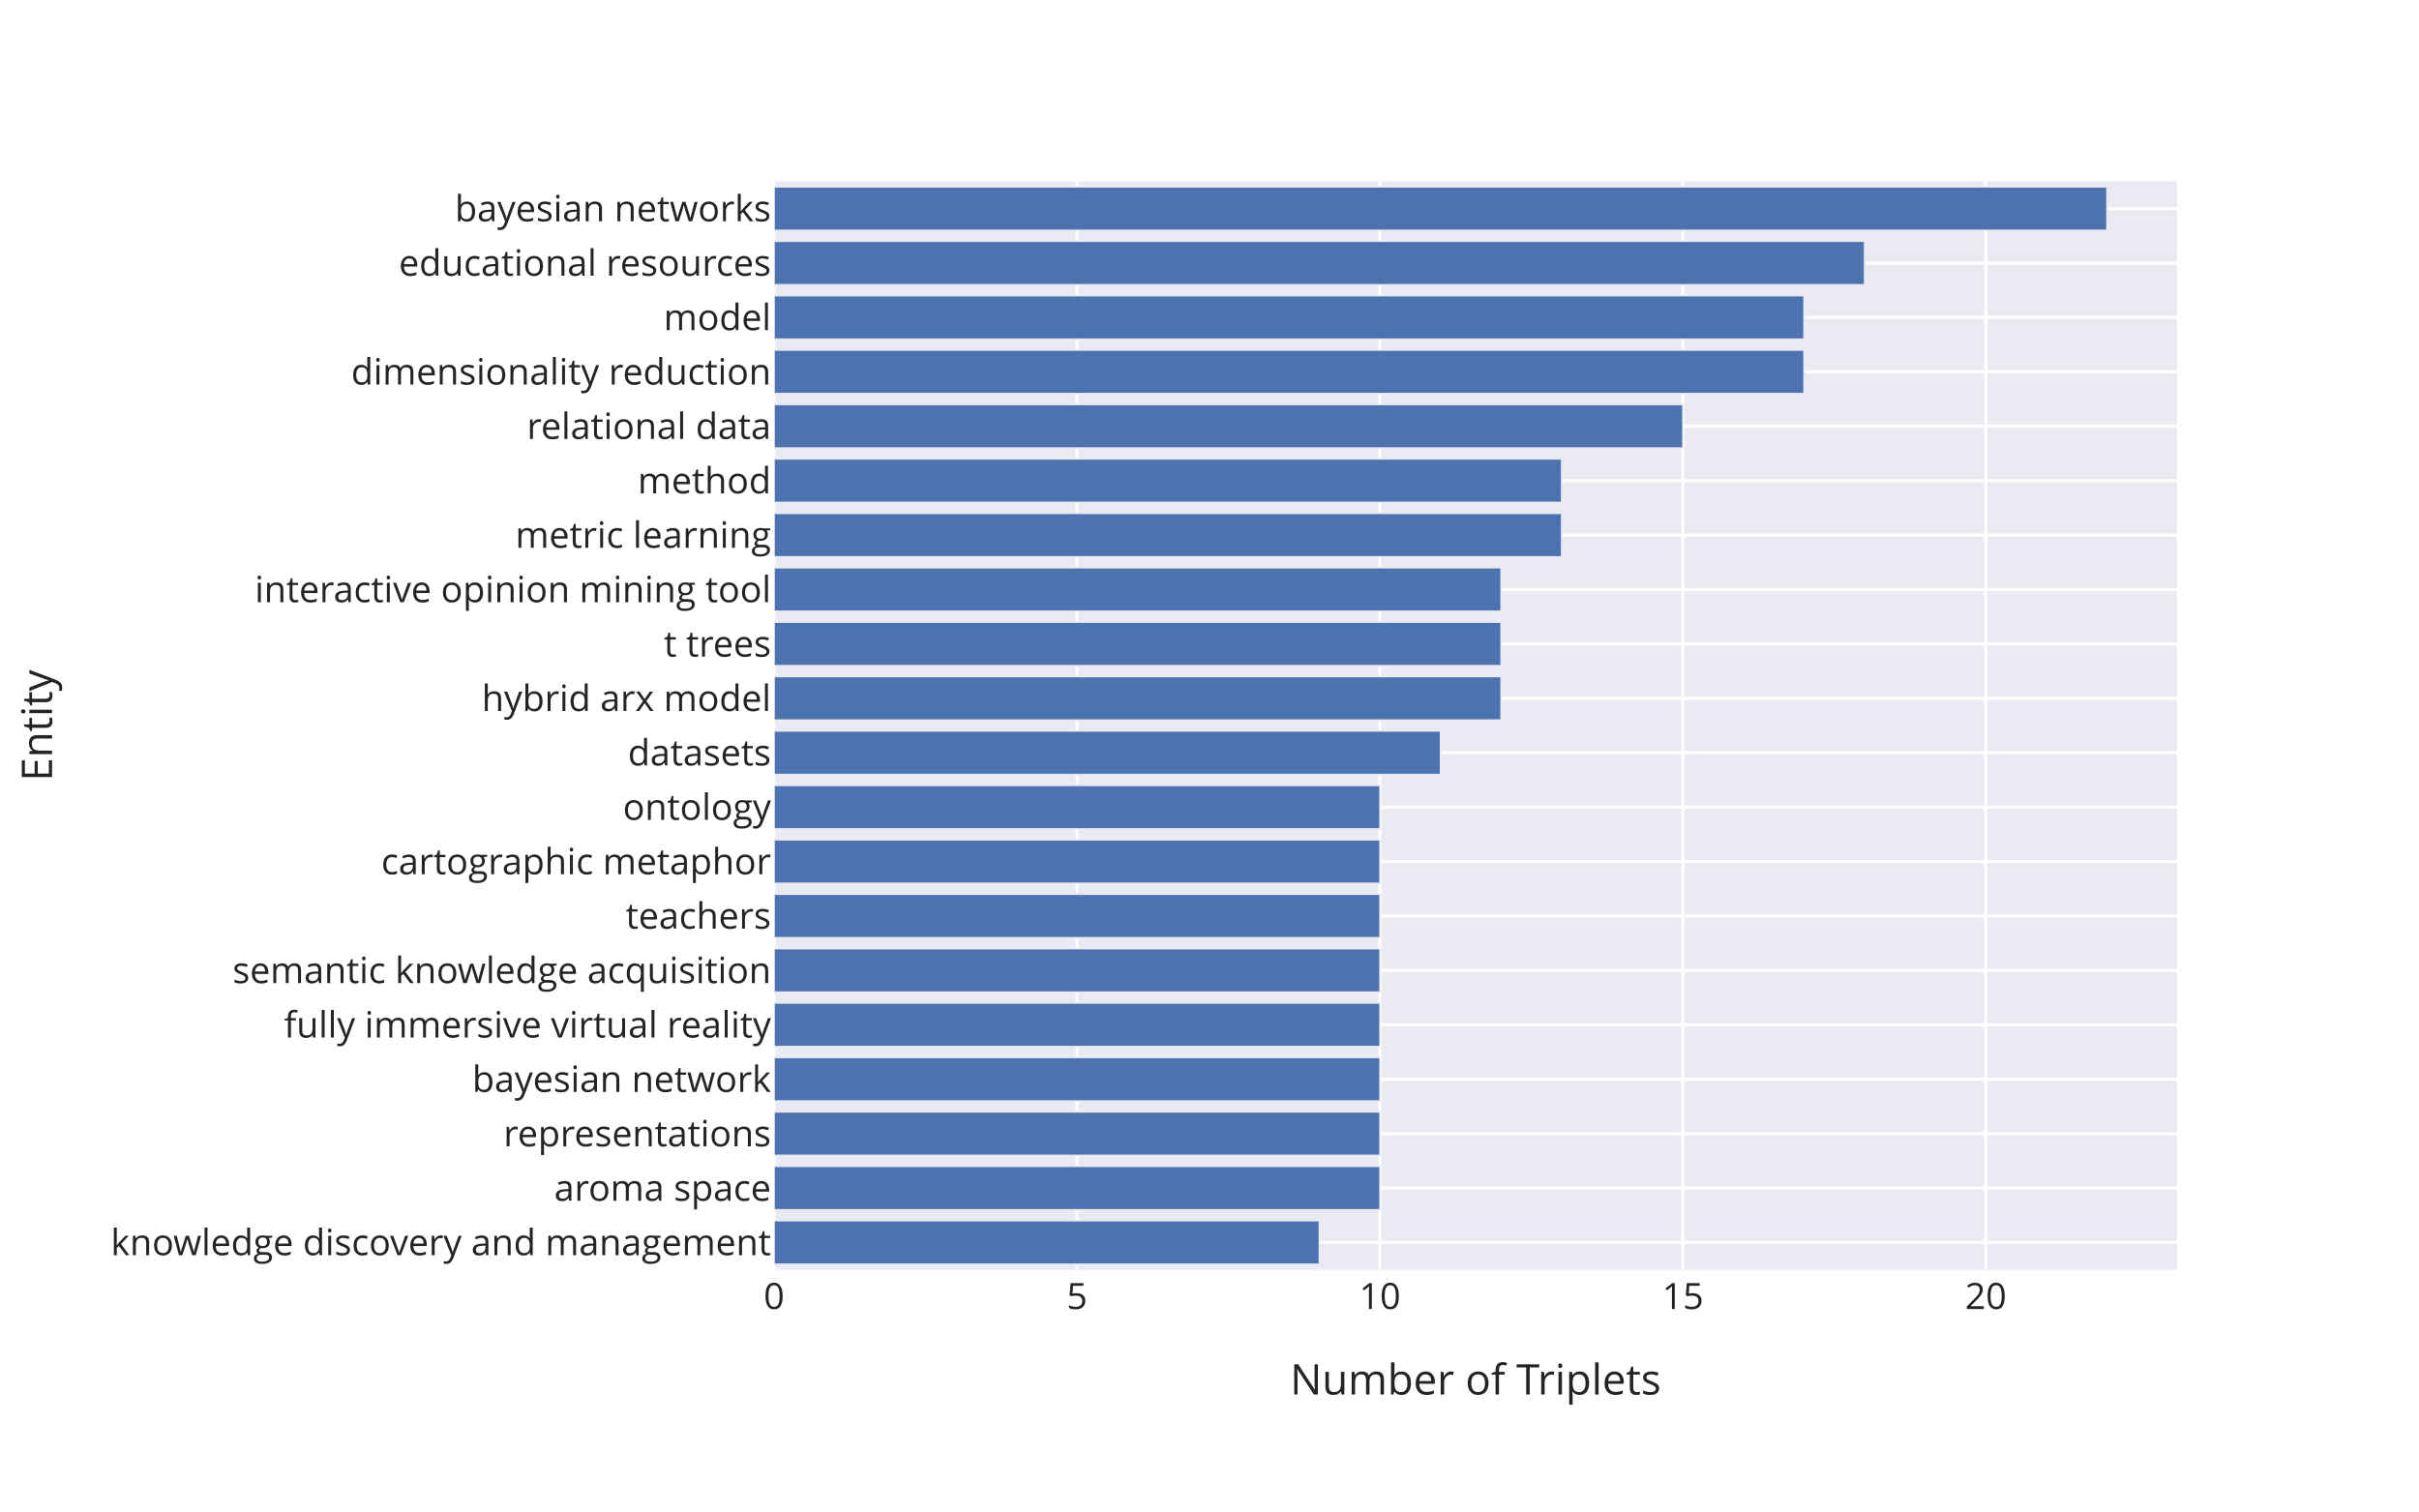
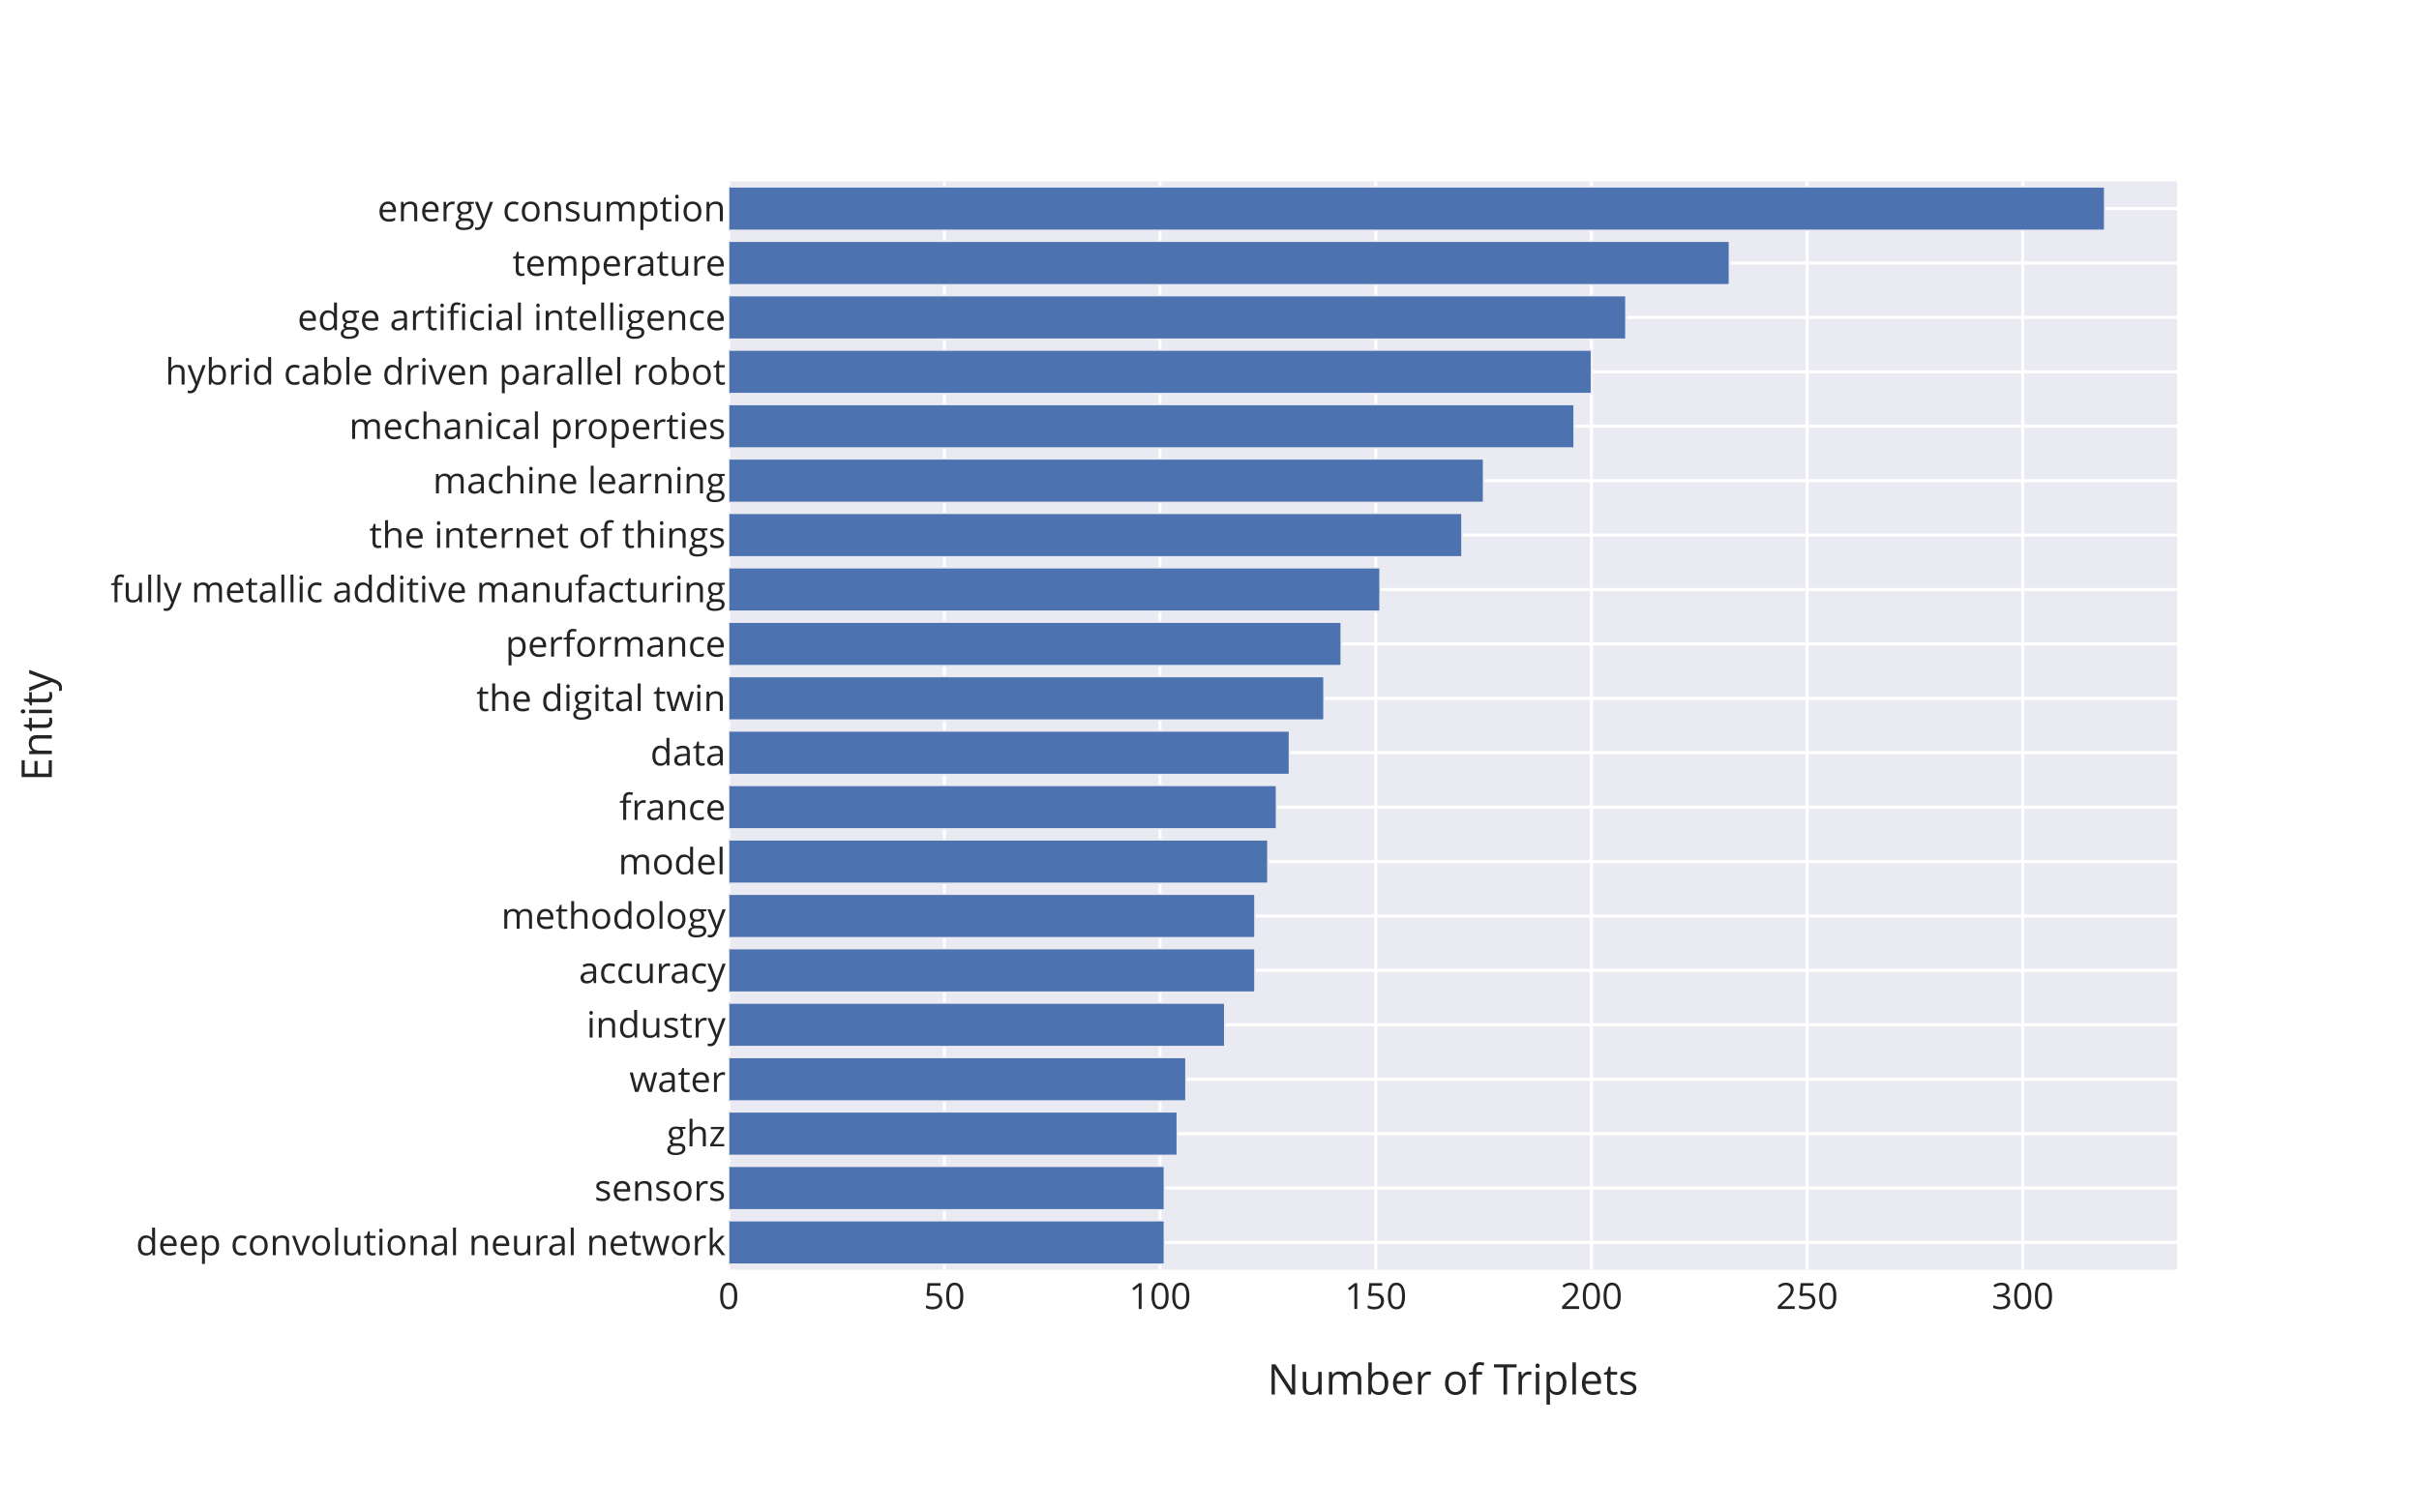
<svg xmlns="http://www.w3.org/2000/svg" class="main-svg" width="800" height="500" style="" viewBox="0 0 800 500">
  <rect x="0" y="0" width="800" height="500" style="fill: rgb(255, 255, 255); fill-opacity: 1;" />
-   <defs id="defs-7bb12e">
+   <defs id="defs-67c711">
    <g class="clips">
-       <clipPath id="clip7bb12exyplot" class="plotclip">
-         <rect width="464" height="360" />
-       </clipPath>
-       <clipPath class="axesclip" id="clip7bb12ex">
-         <rect x="256" y="0" width="464" height="500" />
-       </clipPath>
-       <clipPath class="axesclip" id="clip7bb12ey">
+       <clipPath id="clip67c711xyplot" class="plotclip">
+         <rect width="479" height="360" />
+       </clipPath>
+       <clipPath class="axesclip" id="clip67c711x">
+         <rect x="241" y="0" width="479" height="500" />
+       </clipPath>
+       <clipPath class="axesclip" id="clip67c711y">
        <rect x="0" y="60" width="800" height="360" />
      </clipPath>
-       <clipPath class="axesclip" id="clip7bb12exy">
-         <rect x="256" y="60" width="464" height="360" />
+       <clipPath class="axesclip" id="clip67c711xy">
+         <rect x="241" y="60" width="479" height="360" />
      </clipPath>
    </g>
    <g class="gradients" />
    <g class="patterns" />
  </defs>
  <g class="bglayer">
-     <rect class="bg" x="256" y="60" width="464" height="360" style="fill: rgb(234, 234, 242); fill-opacity: 1; stroke-width: 0;" />
+     <rect class="bg" x="241" y="60" width="479" height="360" style="fill: rgb(234, 234, 242); fill-opacity: 1; stroke-width: 0;" />
  </g>
  <g class="layer-below">
    <g class="imagelayer" />
    <g class="shapelayer" />
  </g>
  <g class="cartesianlayer">
    <g class="subplot xy">
      <g class="layer-subplot">
        <g class="shapelayer" />
        <g class="imagelayer" />
      </g>
      <g class="minor-gridlayer">
        <g class="x" />
        <g class="y" />
      </g>
      <g class="gridlayer">
        <g class="x">
-           <path class="xgrid crisp" transform="translate(356.18,0)" d="M0,60v360" style="stroke: rgb(255, 255, 255); stroke-opacity: 1; stroke-width: 1px;" />
-           <path class="xgrid crisp" transform="translate(456.36,0)" d="M0,60v360" style="stroke: rgb(255, 255, 255); stroke-opacity: 1; stroke-width: 1px;" />
-           <path class="xgrid crisp" transform="translate(556.55,0)" d="M0,60v360" style="stroke: rgb(255, 255, 255); stroke-opacity: 1; stroke-width: 1px;" />
-           <path class="xgrid crisp" transform="translate(656.73,0)" d="M0,60v360" style="stroke: rgb(255, 255, 255); stroke-opacity: 1; stroke-width: 1px;" />
+           <path class="xgrid crisp" transform="translate(312.32,0)" d="M0,60v360" style="stroke: rgb(255, 255, 255); stroke-opacity: 1; stroke-width: 1px;" />
+           <path class="xgrid crisp" transform="translate(383.65,0)" d="M0,60v360" style="stroke: rgb(255, 255, 255); stroke-opacity: 1; stroke-width: 1px;" />
+           <path class="xgrid crisp" transform="translate(454.97,0)" d="M0,60v360" style="stroke: rgb(255, 255, 255); stroke-opacity: 1; stroke-width: 1px;" />
+           <path class="xgrid crisp" transform="translate(526.3,0)" d="M0,60v360" style="stroke: rgb(255, 255, 255); stroke-opacity: 1; stroke-width: 1px;" />
+           <path class="xgrid crisp" transform="translate(597.62,0)" d="M0,60v360" style="stroke: rgb(255, 255, 255); stroke-opacity: 1; stroke-width: 1px;" />
+           <path class="xgrid crisp" transform="translate(668.95,0)" d="M0,60v360" style="stroke: rgb(255, 255, 255); stroke-opacity: 1; stroke-width: 1px;" />
        </g>
        <g class="y">
-           <path class="ygrid crisp" transform="translate(0,411)" d="M256,0h464" style="stroke: rgb(255, 255, 255); stroke-opacity: 1; stroke-width: 1px;" />
-           <path class="ygrid crisp" transform="translate(0,393)" d="M256,0h464" style="stroke: rgb(255, 255, 255); stroke-opacity: 1; stroke-width: 1px;" />
-           <path class="ygrid crisp" transform="translate(0,375)" d="M256,0h464" style="stroke: rgb(255, 255, 255); stroke-opacity: 1; stroke-width: 1px;" />
-           <path class="ygrid crisp" transform="translate(0,357)" d="M256,0h464" style="stroke: rgb(255, 255, 255); stroke-opacity: 1; stroke-width: 1px;" />
-           <path class="ygrid crisp" transform="translate(0,339)" d="M256,0h464" style="stroke: rgb(255, 255, 255); stroke-opacity: 1; stroke-width: 1px;" />
-           <path class="ygrid crisp" transform="translate(0,321)" d="M256,0h464" style="stroke: rgb(255, 255, 255); stroke-opacity: 1; stroke-width: 1px;" />
-           <path class="ygrid crisp" transform="translate(0,303)" d="M256,0h464" style="stroke: rgb(255, 255, 255); stroke-opacity: 1; stroke-width: 1px;" />
-           <path class="ygrid crisp" transform="translate(0,285)" d="M256,0h464" style="stroke: rgb(255, 255, 255); stroke-opacity: 1; stroke-width: 1px;" />
-           <path class="ygrid crisp" transform="translate(0,267)" d="M256,0h464" style="stroke: rgb(255, 255, 255); stroke-opacity: 1; stroke-width: 1px;" />
-           <path class="ygrid crisp" transform="translate(0,249)" d="M256,0h464" style="stroke: rgb(255, 255, 255); stroke-opacity: 1; stroke-width: 1px;" />
-           <path class="ygrid crisp" transform="translate(0,231)" d="M256,0h464" style="stroke: rgb(255, 255, 255); stroke-opacity: 1; stroke-width: 1px;" />
-           <path class="ygrid crisp" transform="translate(0,213)" d="M256,0h464" style="stroke: rgb(255, 255, 255); stroke-opacity: 1; stroke-width: 1px;" />
-           <path class="ygrid crisp" transform="translate(0,195)" d="M256,0h464" style="stroke: rgb(255, 255, 255); stroke-opacity: 1; stroke-width: 1px;" />
-           <path class="ygrid crisp" transform="translate(0,177)" d="M256,0h464" style="stroke: rgb(255, 255, 255); stroke-opacity: 1; stroke-width: 1px;" />
-           <path class="ygrid crisp" transform="translate(0,159)" d="M256,0h464" style="stroke: rgb(255, 255, 255); stroke-opacity: 1; stroke-width: 1px;" />
-           <path class="ygrid crisp" transform="translate(0,141)" d="M256,0h464" style="stroke: rgb(255, 255, 255); stroke-opacity: 1; stroke-width: 1px;" />
-           <path class="ygrid crisp" transform="translate(0,123)" d="M256,0h464" style="stroke: rgb(255, 255, 255); stroke-opacity: 1; stroke-width: 1px;" />
-           <path class="ygrid crisp" transform="translate(0,105)" d="M256,0h464" style="stroke: rgb(255, 255, 255); stroke-opacity: 1; stroke-width: 1px;" />
-           <path class="ygrid crisp" transform="translate(0,87)" d="M256,0h464" style="stroke: rgb(255, 255, 255); stroke-opacity: 1; stroke-width: 1px;" />
-           <path class="ygrid crisp" transform="translate(0,69)" d="M256,0h464" style="stroke: rgb(255, 255, 255); stroke-opacity: 1; stroke-width: 1px;" />
+           <path class="ygrid crisp" transform="translate(0,411)" d="M241,0h479" style="stroke: rgb(255, 255, 255); stroke-opacity: 1; stroke-width: 1px;" />
+           <path class="ygrid crisp" transform="translate(0,393)" d="M241,0h479" style="stroke: rgb(255, 255, 255); stroke-opacity: 1; stroke-width: 1px;" />
+           <path class="ygrid crisp" transform="translate(0,375)" d="M241,0h479" style="stroke: rgb(255, 255, 255); stroke-opacity: 1; stroke-width: 1px;" />
+           <path class="ygrid crisp" transform="translate(0,357)" d="M241,0h479" style="stroke: rgb(255, 255, 255); stroke-opacity: 1; stroke-width: 1px;" />
+           <path class="ygrid crisp" transform="translate(0,339)" d="M241,0h479" style="stroke: rgb(255, 255, 255); stroke-opacity: 1; stroke-width: 1px;" />
+           <path class="ygrid crisp" transform="translate(0,321)" d="M241,0h479" style="stroke: rgb(255, 255, 255); stroke-opacity: 1; stroke-width: 1px;" />
+           <path class="ygrid crisp" transform="translate(0,303)" d="M241,0h479" style="stroke: rgb(255, 255, 255); stroke-opacity: 1; stroke-width: 1px;" />
+           <path class="ygrid crisp" transform="translate(0,285)" d="M241,0h479" style="stroke: rgb(255, 255, 255); stroke-opacity: 1; stroke-width: 1px;" />
+           <path class="ygrid crisp" transform="translate(0,267)" d="M241,0h479" style="stroke: rgb(255, 255, 255); stroke-opacity: 1; stroke-width: 1px;" />
+           <path class="ygrid crisp" transform="translate(0,249)" d="M241,0h479" style="stroke: rgb(255, 255, 255); stroke-opacity: 1; stroke-width: 1px;" />
+           <path class="ygrid crisp" transform="translate(0,231)" d="M241,0h479" style="stroke: rgb(255, 255, 255); stroke-opacity: 1; stroke-width: 1px;" />
+           <path class="ygrid crisp" transform="translate(0,213)" d="M241,0h479" style="stroke: rgb(255, 255, 255); stroke-opacity: 1; stroke-width: 1px;" />
+           <path class="ygrid crisp" transform="translate(0,195)" d="M241,0h479" style="stroke: rgb(255, 255, 255); stroke-opacity: 1; stroke-width: 1px;" />
+           <path class="ygrid crisp" transform="translate(0,177)" d="M241,0h479" style="stroke: rgb(255, 255, 255); stroke-opacity: 1; stroke-width: 1px;" />
+           <path class="ygrid crisp" transform="translate(0,159)" d="M241,0h479" style="stroke: rgb(255, 255, 255); stroke-opacity: 1; stroke-width: 1px;" />
+           <path class="ygrid crisp" transform="translate(0,141)" d="M241,0h479" style="stroke: rgb(255, 255, 255); stroke-opacity: 1; stroke-width: 1px;" />
+           <path class="ygrid crisp" transform="translate(0,123)" d="M241,0h479" style="stroke: rgb(255, 255, 255); stroke-opacity: 1; stroke-width: 1px;" />
+           <path class="ygrid crisp" transform="translate(0,105)" d="M241,0h479" style="stroke: rgb(255, 255, 255); stroke-opacity: 1; stroke-width: 1px;" />
+           <path class="ygrid crisp" transform="translate(0,87)" d="M241,0h479" style="stroke: rgb(255, 255, 255); stroke-opacity: 1; stroke-width: 1px;" />
+           <path class="ygrid crisp" transform="translate(0,69)" d="M241,0h479" style="stroke: rgb(255, 255, 255); stroke-opacity: 1; stroke-width: 1px;" />
        </g>
      </g>
      <g class="zerolinelayer">
-         <path class="xzl zl crisp" transform="translate(256,0)" d="M0,60v360" style="stroke: rgb(255, 255, 255); stroke-opacity: 1; stroke-width: 1px;" />
+         <path class="xzl zl crisp" transform="translate(241,0)" d="M0,60v360" style="stroke: rgb(255, 255, 255); stroke-opacity: 1; stroke-width: 1px;" />
      </g>
      <g class="layer-between">
        <g class="shapelayer" />
        <g class="imagelayer" />
      </g>
      <path class="xlines-below" />
      <path class="ylines-below" />
      <g class="overlines-below" />
      <g class="xaxislayer-below" />
      <g class="yaxislayer-below" />
      <g class="overaxes-below" />
      <g class="overplot">
-         <g class="xy" transform="translate(256,60)" clip-path="url(#clip7bb12exyplot)">
+         <g class="xy" transform="translate(241,60)" clip-path="url(#clip67c711xyplot)">
          <g class="barlayer mlayer">
            <g class="trace bars" style="opacity: 1;">
              <g class="points">
                <g class="point">
-                   <path d="M0,358.2V343.8H180.33V358.2Z" style="vector-effect: none; opacity: 1; stroke-width: 0.5px; fill: rgb(76, 114, 176); fill-opacity: 1; stroke: rgb(234, 234, 242); stroke-opacity: 1;" />
-                 </g>
-                 <g class="point">
-                   <path d="M0,340.2V325.8H200.36V340.2Z" style="vector-effect: none; opacity: 1; stroke-width: 0.5px; fill: rgb(76, 114, 176); fill-opacity: 1; stroke: rgb(234, 234, 242); stroke-opacity: 1;" />
-                 </g>
-                 <g class="point">
-                   <path d="M0,322.2V307.8H200.36V322.2Z" style="vector-effect: none; opacity: 1; stroke-width: 0.5px; fill: rgb(76, 114, 176); fill-opacity: 1; stroke: rgb(234, 234, 242); stroke-opacity: 1;" />
-                 </g>
-                 <g class="point">
-                   <path d="M0,304.2V289.8H200.36V304.2Z" style="vector-effect: none; opacity: 1; stroke-width: 0.5px; fill: rgb(76, 114, 176); fill-opacity: 1; stroke: rgb(234, 234, 242); stroke-opacity: 1;" />
-                 </g>
-                 <g class="point">
-                   <path d="M0,286.2V271.8H200.36V286.2Z" style="vector-effect: none; opacity: 1; stroke-width: 0.5px; fill: rgb(76, 114, 176); fill-opacity: 1; stroke: rgb(234, 234, 242); stroke-opacity: 1;" />
-                 </g>
-                 <g class="point">
-                   <path d="M0,268.2V253.8H200.36V268.2Z" style="vector-effect: none; opacity: 1; stroke-width: 0.5px; fill: rgb(76, 114, 176); fill-opacity: 1; stroke: rgb(234, 234, 242); stroke-opacity: 1;" />
-                 </g>
-                 <g class="point">
-                   <path d="M0,250.2V235.8H200.36V250.2Z" style="vector-effect: none; opacity: 1; stroke-width: 0.5px; fill: rgb(76, 114, 176); fill-opacity: 1; stroke: rgb(234, 234, 242); stroke-opacity: 1;" />
-                 </g>
-                 <g class="point">
-                   <path d="M0,232.2V217.8H200.36V232.2Z" style="vector-effect: none; opacity: 1; stroke-width: 0.5px; fill: rgb(76, 114, 176); fill-opacity: 1; stroke: rgb(234, 234, 242); stroke-opacity: 1;" />
-                 </g>
-                 <g class="point">
-                   <path d="M0,214.2V199.8H200.36V214.2Z" style="vector-effect: none; opacity: 1; stroke-width: 0.5px; fill: rgb(76, 114, 176); fill-opacity: 1; stroke: rgb(234, 234, 242); stroke-opacity: 1;" />
-                 </g>
-                 <g class="point">
-                   <path d="M0,196.2V181.8H220.4V196.2Z" style="vector-effect: none; opacity: 1; stroke-width: 0.5px; fill: rgb(76, 114, 176); fill-opacity: 1; stroke: rgb(234, 234, 242); stroke-opacity: 1;" />
-                 </g>
-                 <g class="point">
-                   <path d="M0,178.2V163.8H240.44V178.2Z" style="vector-effect: none; opacity: 1; stroke-width: 0.5px; fill: rgb(76, 114, 176); fill-opacity: 1; stroke: rgb(234, 234, 242); stroke-opacity: 1;" />
-                 </g>
-                 <g class="point">
-                   <path d="M0,160.2V145.8H240.44V160.2Z" style="vector-effect: none; opacity: 1; stroke-width: 0.5px; fill: rgb(76, 114, 176); fill-opacity: 1; stroke: rgb(234, 234, 242); stroke-opacity: 1;" />
-                 </g>
-                 <g class="point">
-                   <path d="M0,142.2V127.8H240.44V142.2Z" style="vector-effect: none; opacity: 1; stroke-width: 0.5px; fill: rgb(76, 114, 176); fill-opacity: 1; stroke: rgb(234, 234, 242); stroke-opacity: 1;" />
-                 </g>
-                 <g class="point">
-                   <path d="M0,124.2V109.8H260.47V124.2Z" style="vector-effect: none; opacity: 1; stroke-width: 0.5px; fill: rgb(76, 114, 176); fill-opacity: 1; stroke: rgb(234, 234, 242); stroke-opacity: 1;" />
-                 </g>
-                 <g class="point">
-                   <path d="M0,106.2V91.8H260.47V106.2Z" style="vector-effect: none; opacity: 1; stroke-width: 0.5px; fill: rgb(76, 114, 176); fill-opacity: 1; stroke: rgb(234, 234, 242); stroke-opacity: 1;" />
-                 </g>
-                 <g class="point">
-                   <path d="M0,88.2V73.8H300.55V88.2Z" style="vector-effect: none; opacity: 1; stroke-width: 0.5px; fill: rgb(76, 114, 176); fill-opacity: 1; stroke: rgb(234, 234, 242); stroke-opacity: 1;" />
-                 </g>
-                 <g class="point">
-                   <path d="M0,70.2V55.8H340.62V70.2Z" style="vector-effect: none; opacity: 1; stroke-width: 0.5px; fill: rgb(76, 114, 176); fill-opacity: 1; stroke: rgb(234, 234, 242); stroke-opacity: 1;" />
-                 </g>
-                 <g class="point">
-                   <path d="M0,52.2V37.8H340.62V52.2Z" style="vector-effect: none; opacity: 1; stroke-width: 0.5px; fill: rgb(76, 114, 176); fill-opacity: 1; stroke: rgb(234, 234, 242); stroke-opacity: 1;" />
-                 </g>
-                 <g class="point">
-                   <path d="M0,34.2V19.8H360.65V34.2Z" style="vector-effect: none; opacity: 1; stroke-width: 0.5px; fill: rgb(76, 114, 176); fill-opacity: 1; stroke: rgb(234, 234, 242); stroke-opacity: 1;" />
-                 </g>
-                 <g class="point">
-                   <path d="M0,16.2V1.8H440.8V16.2Z" style="vector-effect: none; opacity: 1; stroke-width: 0.5px; fill: rgb(76, 114, 176); fill-opacity: 1; stroke: rgb(234, 234, 242); stroke-opacity: 1;" />
+                   <path d="M0,358.2V343.8H144.08V358.2Z" style="vector-effect: none; opacity: 1; stroke-width: 0.5px; fill: rgb(76, 114, 176); fill-opacity: 1; stroke: rgb(234, 234, 242); stroke-opacity: 1;" />
+                 </g>
+                 <g class="point">
+                   <path d="M0,340.2V325.8H144.08V340.2Z" style="vector-effect: none; opacity: 1; stroke-width: 0.5px; fill: rgb(76, 114, 176); fill-opacity: 1; stroke: rgb(234, 234, 242); stroke-opacity: 1;" />
+                 </g>
+                 <g class="point">
+                   <path d="M0,322.2V307.8H148.35V322.2Z" style="vector-effect: none; opacity: 1; stroke-width: 0.5px; fill: rgb(76, 114, 176); fill-opacity: 1; stroke: rgb(234, 234, 242); stroke-opacity: 1;" />
+                 </g>
+                 <g class="point">
+                   <path d="M0,304.2V289.8H151.21V304.2Z" style="vector-effect: none; opacity: 1; stroke-width: 0.5px; fill: rgb(76, 114, 176); fill-opacity: 1; stroke: rgb(234, 234, 242); stroke-opacity: 1;" />
+                 </g>
+                 <g class="point">
+                   <path d="M0,286.2V271.8H164.05V286.2Z" style="vector-effect: none; opacity: 1; stroke-width: 0.5px; fill: rgb(76, 114, 176); fill-opacity: 1; stroke: rgb(234, 234, 242); stroke-opacity: 1;" />
+                 </g>
+                 <g class="point">
+                   <path d="M0,268.2V253.8H174.03V268.2Z" style="vector-effect: none; opacity: 1; stroke-width: 0.5px; fill: rgb(76, 114, 176); fill-opacity: 1; stroke: rgb(234, 234, 242); stroke-opacity: 1;" />
+                 </g>
+                 <g class="point">
+                   <path d="M0,250.2V235.8H174.03V250.2Z" style="vector-effect: none; opacity: 1; stroke-width: 0.5px; fill: rgb(76, 114, 176); fill-opacity: 1; stroke: rgb(234, 234, 242); stroke-opacity: 1;" />
+                 </g>
+                 <g class="point">
+                   <path d="M0,232.2V217.8H178.31V232.2Z" style="vector-effect: none; opacity: 1; stroke-width: 0.5px; fill: rgb(76, 114, 176); fill-opacity: 1; stroke: rgb(234, 234, 242); stroke-opacity: 1;" />
+                 </g>
+                 <g class="point">
+                   <path d="M0,214.2V199.8H181.16V214.2Z" style="vector-effect: none; opacity: 1; stroke-width: 0.5px; fill: rgb(76, 114, 176); fill-opacity: 1; stroke: rgb(234, 234, 242); stroke-opacity: 1;" />
+                 </g>
+                 <g class="point">
+                   <path d="M0,196.2V181.8H185.44V196.2Z" style="vector-effect: none; opacity: 1; stroke-width: 0.5px; fill: rgb(76, 114, 176); fill-opacity: 1; stroke: rgb(234, 234, 242); stroke-opacity: 1;" />
+                 </g>
+                 <g class="point">
+                   <path d="M0,178.2V163.8H196.86V178.2Z" style="vector-effect: none; opacity: 1; stroke-width: 0.5px; fill: rgb(76, 114, 176); fill-opacity: 1; stroke: rgb(234, 234, 242); stroke-opacity: 1;" />
+                 </g>
+                 <g class="point">
+                   <path d="M0,160.2V145.8H202.56V160.2Z" style="vector-effect: none; opacity: 1; stroke-width: 0.5px; fill: rgb(76, 114, 176); fill-opacity: 1; stroke: rgb(234, 234, 242); stroke-opacity: 1;" />
+                 </g>
+                 <g class="point">
+                   <path d="M0,142.2V127.8H215.4V142.2Z" style="vector-effect: none; opacity: 1; stroke-width: 0.5px; fill: rgb(76, 114, 176); fill-opacity: 1; stroke: rgb(234, 234, 242); stroke-opacity: 1;" />
+                 </g>
+                 <g class="point">
+                   <path d="M0,124.2V109.8H242.5V124.2Z" style="vector-effect: none; opacity: 1; stroke-width: 0.5px; fill: rgb(76, 114, 176); fill-opacity: 1; stroke: rgb(234, 234, 242); stroke-opacity: 1;" />
+                 </g>
+                 <g class="point">
+                   <path d="M0,106.2V91.8H249.64V106.2Z" style="vector-effect: none; opacity: 1; stroke-width: 0.5px; fill: rgb(76, 114, 176); fill-opacity: 1; stroke: rgb(234, 234, 242); stroke-opacity: 1;" />
+                 </g>
+                 <g class="point">
+                   <path d="M0,88.2V73.8H279.59V88.2Z" style="vector-effect: none; opacity: 1; stroke-width: 0.5px; fill: rgb(76, 114, 176); fill-opacity: 1; stroke: rgb(234, 234, 242); stroke-opacity: 1;" />
+                 </g>
+                 <g class="point">
+                   <path d="M0,70.2V55.8H285.3V70.2Z" style="vector-effect: none; opacity: 1; stroke-width: 0.5px; fill: rgb(76, 114, 176); fill-opacity: 1; stroke: rgb(234, 234, 242); stroke-opacity: 1;" />
+                 </g>
+                 <g class="point">
+                   <path d="M0,52.2V37.8H296.71V52.2Z" style="vector-effect: none; opacity: 1; stroke-width: 0.5px; fill: rgb(76, 114, 176); fill-opacity: 1; stroke: rgb(234, 234, 242); stroke-opacity: 1;" />
+                 </g>
+                 <g class="point">
+                   <path d="M0,34.2V19.8H330.95V34.2Z" style="vector-effect: none; opacity: 1; stroke-width: 0.5px; fill: rgb(76, 114, 176); fill-opacity: 1; stroke: rgb(234, 234, 242); stroke-opacity: 1;" />
+                 </g>
+                 <g class="point">
+                   <path d="M0,16.2V1.8H455.05V16.2Z" style="vector-effect: none; opacity: 1; stroke-width: 0.5px; fill: rgb(76, 114, 176); fill-opacity: 1; stroke: rgb(234, 234, 242); stroke-opacity: 1;" />
                </g>
              </g>
            </g>
          </g>
        </g>
      </g>
      <g class="zerolinelayer-above" />
      <path class="xlines-above crisp" d="M0,0" style="fill: none;" />
      <path class="ylines-above crisp" d="M0,0" style="fill: none;" />
      <g class="overlines-above" />
      <g class="xaxislayer-above">
        <g class="xtick">
-           <text text-anchor="middle" x="0" y="433" transform="translate(256,0)" style="font-family: 'Open Sans', verdana, arial, sans-serif; font-size: 12px; fill: rgb(36, 36, 36); fill-opacity: 1; white-space: pre;">0</text>
-         </g>
-         <g class="xtick">
-           <text text-anchor="middle" x="0" y="433" style="font-family: 'Open Sans', verdana, arial, sans-serif; font-size: 12px; fill: rgb(36, 36, 36); fill-opacity: 1; white-space: pre;" transform="translate(356.18,0)">5</text>
-         </g>
-         <g class="xtick">
-           <text text-anchor="middle" x="0" y="433" style="font-family: 'Open Sans', verdana, arial, sans-serif; font-size: 12px; fill: rgb(36, 36, 36); fill-opacity: 1; white-space: pre;" transform="translate(456.36,0)">10</text>
-         </g>
-         <g class="xtick">
-           <text text-anchor="middle" x="0" y="433" style="font-family: 'Open Sans', verdana, arial, sans-serif; font-size: 12px; fill: rgb(36, 36, 36); fill-opacity: 1; white-space: pre;" transform="translate(556.55,0)">15</text>
-         </g>
-         <g class="xtick">
-           <text text-anchor="middle" x="0" y="433" style="font-family: 'Open Sans', verdana, arial, sans-serif; font-size: 12px; fill: rgb(36, 36, 36); fill-opacity: 1; white-space: pre;" transform="translate(656.73,0)">20</text>
+           <text text-anchor="middle" x="0" y="433" transform="translate(241,0)" style="font-family: 'Open Sans', verdana, arial, sans-serif; font-size: 12px; fill: rgb(36, 36, 36); fill-opacity: 1; white-space: pre;">0</text>
+         </g>
+         <g class="xtick">
+           <text text-anchor="middle" x="0" y="433" style="font-family: 'Open Sans', verdana, arial, sans-serif; font-size: 12px; fill: rgb(36, 36, 36); fill-opacity: 1; white-space: pre;" transform="translate(312.32,0)">50</text>
+         </g>
+         <g class="xtick">
+           <text text-anchor="middle" x="0" y="433" style="font-family: 'Open Sans', verdana, arial, sans-serif; font-size: 12px; fill: rgb(36, 36, 36); fill-opacity: 1; white-space: pre;" transform="translate(383.65,0)">100</text>
+         </g>
+         <g class="xtick">
+           <text text-anchor="middle" x="0" y="433" style="font-family: 'Open Sans', verdana, arial, sans-serif; font-size: 12px; fill: rgb(36, 36, 36); fill-opacity: 1; white-space: pre;" transform="translate(454.97,0)">150</text>
+         </g>
+         <g class="xtick">
+           <text text-anchor="middle" x="0" y="433" style="font-family: 'Open Sans', verdana, arial, sans-serif; font-size: 12px; fill: rgb(36, 36, 36); fill-opacity: 1; white-space: pre;" transform="translate(526.3,0)">200</text>
+         </g>
+         <g class="xtick">
+           <text text-anchor="middle" x="0" y="433" style="font-family: 'Open Sans', verdana, arial, sans-serif; font-size: 12px; fill: rgb(36, 36, 36); fill-opacity: 1; white-space: pre;" transform="translate(597.62,0)">250</text>
+         </g>
+         <g class="xtick">
+           <text text-anchor="middle" x="0" y="433" style="font-family: 'Open Sans', verdana, arial, sans-serif; font-size: 12px; fill: rgb(36, 36, 36); fill-opacity: 1; white-space: pre;" transform="translate(668.95,0)">300</text>
        </g>
      </g>
      <g class="yaxislayer-above">
        <g class="ytick">
-           <text text-anchor="end" x="255" y="4.2" transform="translate(0,411)" style="font-family: 'Open Sans', verdana, arial, sans-serif; font-size: 12px; fill: rgb(36, 36, 36); fill-opacity: 1; white-space: pre;">knowledge discovery and management</text>
-         </g>
-         <g class="ytick">
-           <text text-anchor="end" x="255" y="4.2" transform="translate(0,393)" style="font-family: 'Open Sans', verdana, arial, sans-serif; font-size: 12px; fill: rgb(36, 36, 36); fill-opacity: 1; white-space: pre;">aroma space</text>
-         </g>
-         <g class="ytick">
-           <text text-anchor="end" x="255" y="4.2" transform="translate(0,375)" style="font-family: 'Open Sans', verdana, arial, sans-serif; font-size: 12px; fill: rgb(36, 36, 36); fill-opacity: 1; white-space: pre;">representations</text>
-         </g>
-         <g class="ytick">
-           <text text-anchor="end" x="255" y="4.2" transform="translate(0,357)" style="font-family: 'Open Sans', verdana, arial, sans-serif; font-size: 12px; fill: rgb(36, 36, 36); fill-opacity: 1; white-space: pre;">bayesian network</text>
-         </g>
-         <g class="ytick">
-           <text text-anchor="end" x="255" y="4.2" transform="translate(0,339)" style="font-family: 'Open Sans', verdana, arial, sans-serif; font-size: 12px; fill: rgb(36, 36, 36); fill-opacity: 1; white-space: pre;">fully immersive virtual reality</text>
-         </g>
-         <g class="ytick">
-           <text text-anchor="end" x="255" y="4.2" transform="translate(0,321)" style="font-family: 'Open Sans', verdana, arial, sans-serif; font-size: 12px; fill: rgb(36, 36, 36); fill-opacity: 1; white-space: pre;">semantic knowledge acquisition</text>
-         </g>
-         <g class="ytick">
-           <text text-anchor="end" x="255" y="4.2" transform="translate(0,303)" style="font-family: 'Open Sans', verdana, arial, sans-serif; font-size: 12px; fill: rgb(36, 36, 36); fill-opacity: 1; white-space: pre;">teachers</text>
-         </g>
-         <g class="ytick">
-           <text text-anchor="end" x="255" y="4.2" transform="translate(0,285)" style="font-family: 'Open Sans', verdana, arial, sans-serif; font-size: 12px; fill: rgb(36, 36, 36); fill-opacity: 1; white-space: pre;">cartographic metaphor</text>
-         </g>
-         <g class="ytick">
-           <text text-anchor="end" x="255" y="4.2" transform="translate(0,267)" style="font-family: 'Open Sans', verdana, arial, sans-serif; font-size: 12px; fill: rgb(36, 36, 36); fill-opacity: 1; white-space: pre;">ontology</text>
-         </g>
-         <g class="ytick">
-           <text text-anchor="end" x="255" y="4.2" transform="translate(0,249)" style="font-family: 'Open Sans', verdana, arial, sans-serif; font-size: 12px; fill: rgb(36, 36, 36); fill-opacity: 1; white-space: pre;">datasets</text>
-         </g>
-         <g class="ytick">
-           <text text-anchor="end" x="255" y="4.2" transform="translate(0,231)" style="font-family: 'Open Sans', verdana, arial, sans-serif; font-size: 12px; fill: rgb(36, 36, 36); fill-opacity: 1; white-space: pre;">hybrid arx model</text>
-         </g>
-         <g class="ytick">
-           <text text-anchor="end" x="255" y="4.2" transform="translate(0,213)" style="font-family: 'Open Sans', verdana, arial, sans-serif; font-size: 12px; fill: rgb(36, 36, 36); fill-opacity: 1; white-space: pre;">t trees</text>
-         </g>
-         <g class="ytick">
-           <text text-anchor="end" x="255" y="4.2" transform="translate(0,195)" style="font-family: 'Open Sans', verdana, arial, sans-serif; font-size: 12px; fill: rgb(36, 36, 36); fill-opacity: 1; white-space: pre;">interactive opinion mining tool</text>
-         </g>
-         <g class="ytick">
-           <text text-anchor="end" x="255" y="4.2" transform="translate(0,177)" style="font-family: 'Open Sans', verdana, arial, sans-serif; font-size: 12px; fill: rgb(36, 36, 36); fill-opacity: 1; white-space: pre;">metric learning</text>
-         </g>
-         <g class="ytick">
-           <text text-anchor="end" x="255" y="4.2" transform="translate(0,159)" style="font-family: 'Open Sans', verdana, arial, sans-serif; font-size: 12px; fill: rgb(36, 36, 36); fill-opacity: 1; white-space: pre;">method</text>
-         </g>
-         <g class="ytick">
-           <text text-anchor="end" x="255" y="4.2" transform="translate(0,141)" style="font-family: 'Open Sans', verdana, arial, sans-serif; font-size: 12px; fill: rgb(36, 36, 36); fill-opacity: 1; white-space: pre;">relational data</text>
-         </g>
-         <g class="ytick">
-           <text text-anchor="end" x="255" y="4.2" transform="translate(0,123)" style="font-family: 'Open Sans', verdana, arial, sans-serif; font-size: 12px; fill: rgb(36, 36, 36); fill-opacity: 1; white-space: pre;">dimensionality reduction</text>
-         </g>
-         <g class="ytick">
-           <text text-anchor="end" x="255" y="4.2" transform="translate(0,105)" style="font-family: 'Open Sans', verdana, arial, sans-serif; font-size: 12px; fill: rgb(36, 36, 36); fill-opacity: 1; white-space: pre;">model</text>
-         </g>
-         <g class="ytick">
-           <text text-anchor="end" x="255" y="4.2" transform="translate(0,87)" style="font-family: 'Open Sans', verdana, arial, sans-serif; font-size: 12px; fill: rgb(36, 36, 36); fill-opacity: 1; white-space: pre;">educational resources</text>
-         </g>
-         <g class="ytick">
-           <text text-anchor="end" x="255" y="4.2" transform="translate(0,69)" style="font-family: 'Open Sans', verdana, arial, sans-serif; font-size: 12px; fill: rgb(36, 36, 36); fill-opacity: 1; white-space: pre;">bayesian networks</text>
+           <text text-anchor="end" x="240" y="4.2" transform="translate(0,411)" style="font-family: 'Open Sans', verdana, arial, sans-serif; font-size: 12px; fill: rgb(36, 36, 36); fill-opacity: 1; white-space: pre;">deep convolutional neural network</text>
+         </g>
+         <g class="ytick">
+           <text text-anchor="end" x="240" y="4.2" transform="translate(0,393)" style="font-family: 'Open Sans', verdana, arial, sans-serif; font-size: 12px; fill: rgb(36, 36, 36); fill-opacity: 1; white-space: pre;">sensors</text>
+         </g>
+         <g class="ytick">
+           <text text-anchor="end" x="240" y="4.2" transform="translate(0,375)" style="font-family: 'Open Sans', verdana, arial, sans-serif; font-size: 12px; fill: rgb(36, 36, 36); fill-opacity: 1; white-space: pre;">ghz</text>
+         </g>
+         <g class="ytick">
+           <text text-anchor="end" x="240" y="4.2" transform="translate(0,357)" style="font-family: 'Open Sans', verdana, arial, sans-serif; font-size: 12px; fill: rgb(36, 36, 36); fill-opacity: 1; white-space: pre;">water</text>
+         </g>
+         <g class="ytick">
+           <text text-anchor="end" x="240" y="4.2" transform="translate(0,339)" style="font-family: 'Open Sans', verdana, arial, sans-serif; font-size: 12px; fill: rgb(36, 36, 36); fill-opacity: 1; white-space: pre;">industry</text>
+         </g>
+         <g class="ytick">
+           <text text-anchor="end" x="240" y="4.2" transform="translate(0,321)" style="font-family: 'Open Sans', verdana, arial, sans-serif; font-size: 12px; fill: rgb(36, 36, 36); fill-opacity: 1; white-space: pre;">accuracy</text>
+         </g>
+         <g class="ytick">
+           <text text-anchor="end" x="240" y="4.2" transform="translate(0,303)" style="font-family: 'Open Sans', verdana, arial, sans-serif; font-size: 12px; fill: rgb(36, 36, 36); fill-opacity: 1; white-space: pre;">methodology</text>
+         </g>
+         <g class="ytick">
+           <text text-anchor="end" x="240" y="4.2" transform="translate(0,285)" style="font-family: 'Open Sans', verdana, arial, sans-serif; font-size: 12px; fill: rgb(36, 36, 36); fill-opacity: 1; white-space: pre;">model</text>
+         </g>
+         <g class="ytick">
+           <text text-anchor="end" x="240" y="4.2" transform="translate(0,267)" style="font-family: 'Open Sans', verdana, arial, sans-serif; font-size: 12px; fill: rgb(36, 36, 36); fill-opacity: 1; white-space: pre;">france</text>
+         </g>
+         <g class="ytick">
+           <text text-anchor="end" x="240" y="4.2" transform="translate(0,249)" style="font-family: 'Open Sans', verdana, arial, sans-serif; font-size: 12px; fill: rgb(36, 36, 36); fill-opacity: 1; white-space: pre;">data</text>
+         </g>
+         <g class="ytick">
+           <text text-anchor="end" x="240" y="4.2" transform="translate(0,231)" style="font-family: 'Open Sans', verdana, arial, sans-serif; font-size: 12px; fill: rgb(36, 36, 36); fill-opacity: 1; white-space: pre;">the digital twin</text>
+         </g>
+         <g class="ytick">
+           <text text-anchor="end" x="240" y="4.2" transform="translate(0,213)" style="font-family: 'Open Sans', verdana, arial, sans-serif; font-size: 12px; fill: rgb(36, 36, 36); fill-opacity: 1; white-space: pre;">performance</text>
+         </g>
+         <g class="ytick">
+           <text text-anchor="end" x="240" y="4.2" transform="translate(0,195)" style="font-family: 'Open Sans', verdana, arial, sans-serif; font-size: 12px; fill: rgb(36, 36, 36); fill-opacity: 1; white-space: pre;">fully metallic additive manufacturing</text>
+         </g>
+         <g class="ytick">
+           <text text-anchor="end" x="240" y="4.2" transform="translate(0,177)" style="font-family: 'Open Sans', verdana, arial, sans-serif; font-size: 12px; fill: rgb(36, 36, 36); fill-opacity: 1; white-space: pre;">the internet of things</text>
+         </g>
+         <g class="ytick">
+           <text text-anchor="end" x="240" y="4.2" transform="translate(0,159)" style="font-family: 'Open Sans', verdana, arial, sans-serif; font-size: 12px; fill: rgb(36, 36, 36); fill-opacity: 1; white-space: pre;">machine learning</text>
+         </g>
+         <g class="ytick">
+           <text text-anchor="end" x="240" y="4.2" transform="translate(0,141)" style="font-family: 'Open Sans', verdana, arial, sans-serif; font-size: 12px; fill: rgb(36, 36, 36); fill-opacity: 1; white-space: pre;">mechanical properties</text>
+         </g>
+         <g class="ytick">
+           <text text-anchor="end" x="240" y="4.2" transform="translate(0,123)" style="font-family: 'Open Sans', verdana, arial, sans-serif; font-size: 12px; fill: rgb(36, 36, 36); fill-opacity: 1; white-space: pre;">hybrid cable driven parallel robot</text>
+         </g>
+         <g class="ytick">
+           <text text-anchor="end" x="240" y="4.2" transform="translate(0,105)" style="font-family: 'Open Sans', verdana, arial, sans-serif; font-size: 12px; fill: rgb(36, 36, 36); fill-opacity: 1; white-space: pre;">edge artificial intelligence</text>
+         </g>
+         <g class="ytick">
+           <text text-anchor="end" x="240" y="4.2" transform="translate(0,87)" style="font-family: 'Open Sans', verdana, arial, sans-serif; font-size: 12px; fill: rgb(36, 36, 36); fill-opacity: 1; white-space: pre;">temperature</text>
+         </g>
+         <g class="ytick">
+           <text text-anchor="end" x="240" y="4.2" transform="translate(0,69)" style="font-family: 'Open Sans', verdana, arial, sans-serif; font-size: 12px; fill: rgb(36, 36, 36); fill-opacity: 1; white-space: pre;">energy consumption</text>
        </g>
      </g>
      <g class="overaxes-above" />
    </g>
  </g>
  <g class="polarlayer" />
  <g class="smithlayer" />
  <g class="ternarylayer" />
  <g class="geolayer" />
  <g class="funnelarealayer" />
  <g class="pielayer" />
  <g class="iciclelayer" />
  <g class="treemaplayer" />
  <g class="sunburstlayer" />
  <g class="glimages" />
-   <defs id="topdefs-7bb12e">
+   <defs id="topdefs-67c711">
    <g class="clips" />
  </defs>
  <g class="layer-above">
    <g class="imagelayer" />
    <g class="shapelayer" />
  </g>
  <g class="infolayer">
    <g class="g-gtitle" />
    <g class="g-xtitle">
-       <text class="xtitle" x="488" y="461.3" text-anchor="middle" style="opacity: 1; font-family: 'Open Sans', verdana, arial, sans-serif; font-size: 14px; fill: rgb(36, 36, 36); fill-opacity: 1; white-space: pre;">Number of Triplets</text>
+       <text class="xtitle" x="480.5" y="461.3" text-anchor="middle" style="opacity: 1; font-family: 'Open Sans', verdana, arial, sans-serif; font-size: 14px; fill: rgb(36, 36, 36); fill-opacity: 1; white-space: pre;">Number of Triplets</text>
    </g>
    <g class="g-ytitle">
-       <text class="ytitle" transform="rotate(-90,17.20937,240)" x="17.209" y="240" text-anchor="middle" style="opacity: 1; font-family: 'Open Sans', verdana, arial, sans-serif; font-size: 14px; fill: rgb(36, 36, 36); fill-opacity: 1; white-space: pre;">Entity</text>
+       <text class="ytitle" transform="rotate(-90,17.14687,240)" x="17.147" y="240" text-anchor="middle" style="opacity: 1; font-family: 'Open Sans', verdana, arial, sans-serif; font-size: 14px; fill: rgb(36, 36, 36); fill-opacity: 1; white-space: pre;">Entity</text>
    </g>
  </g>
</svg>
